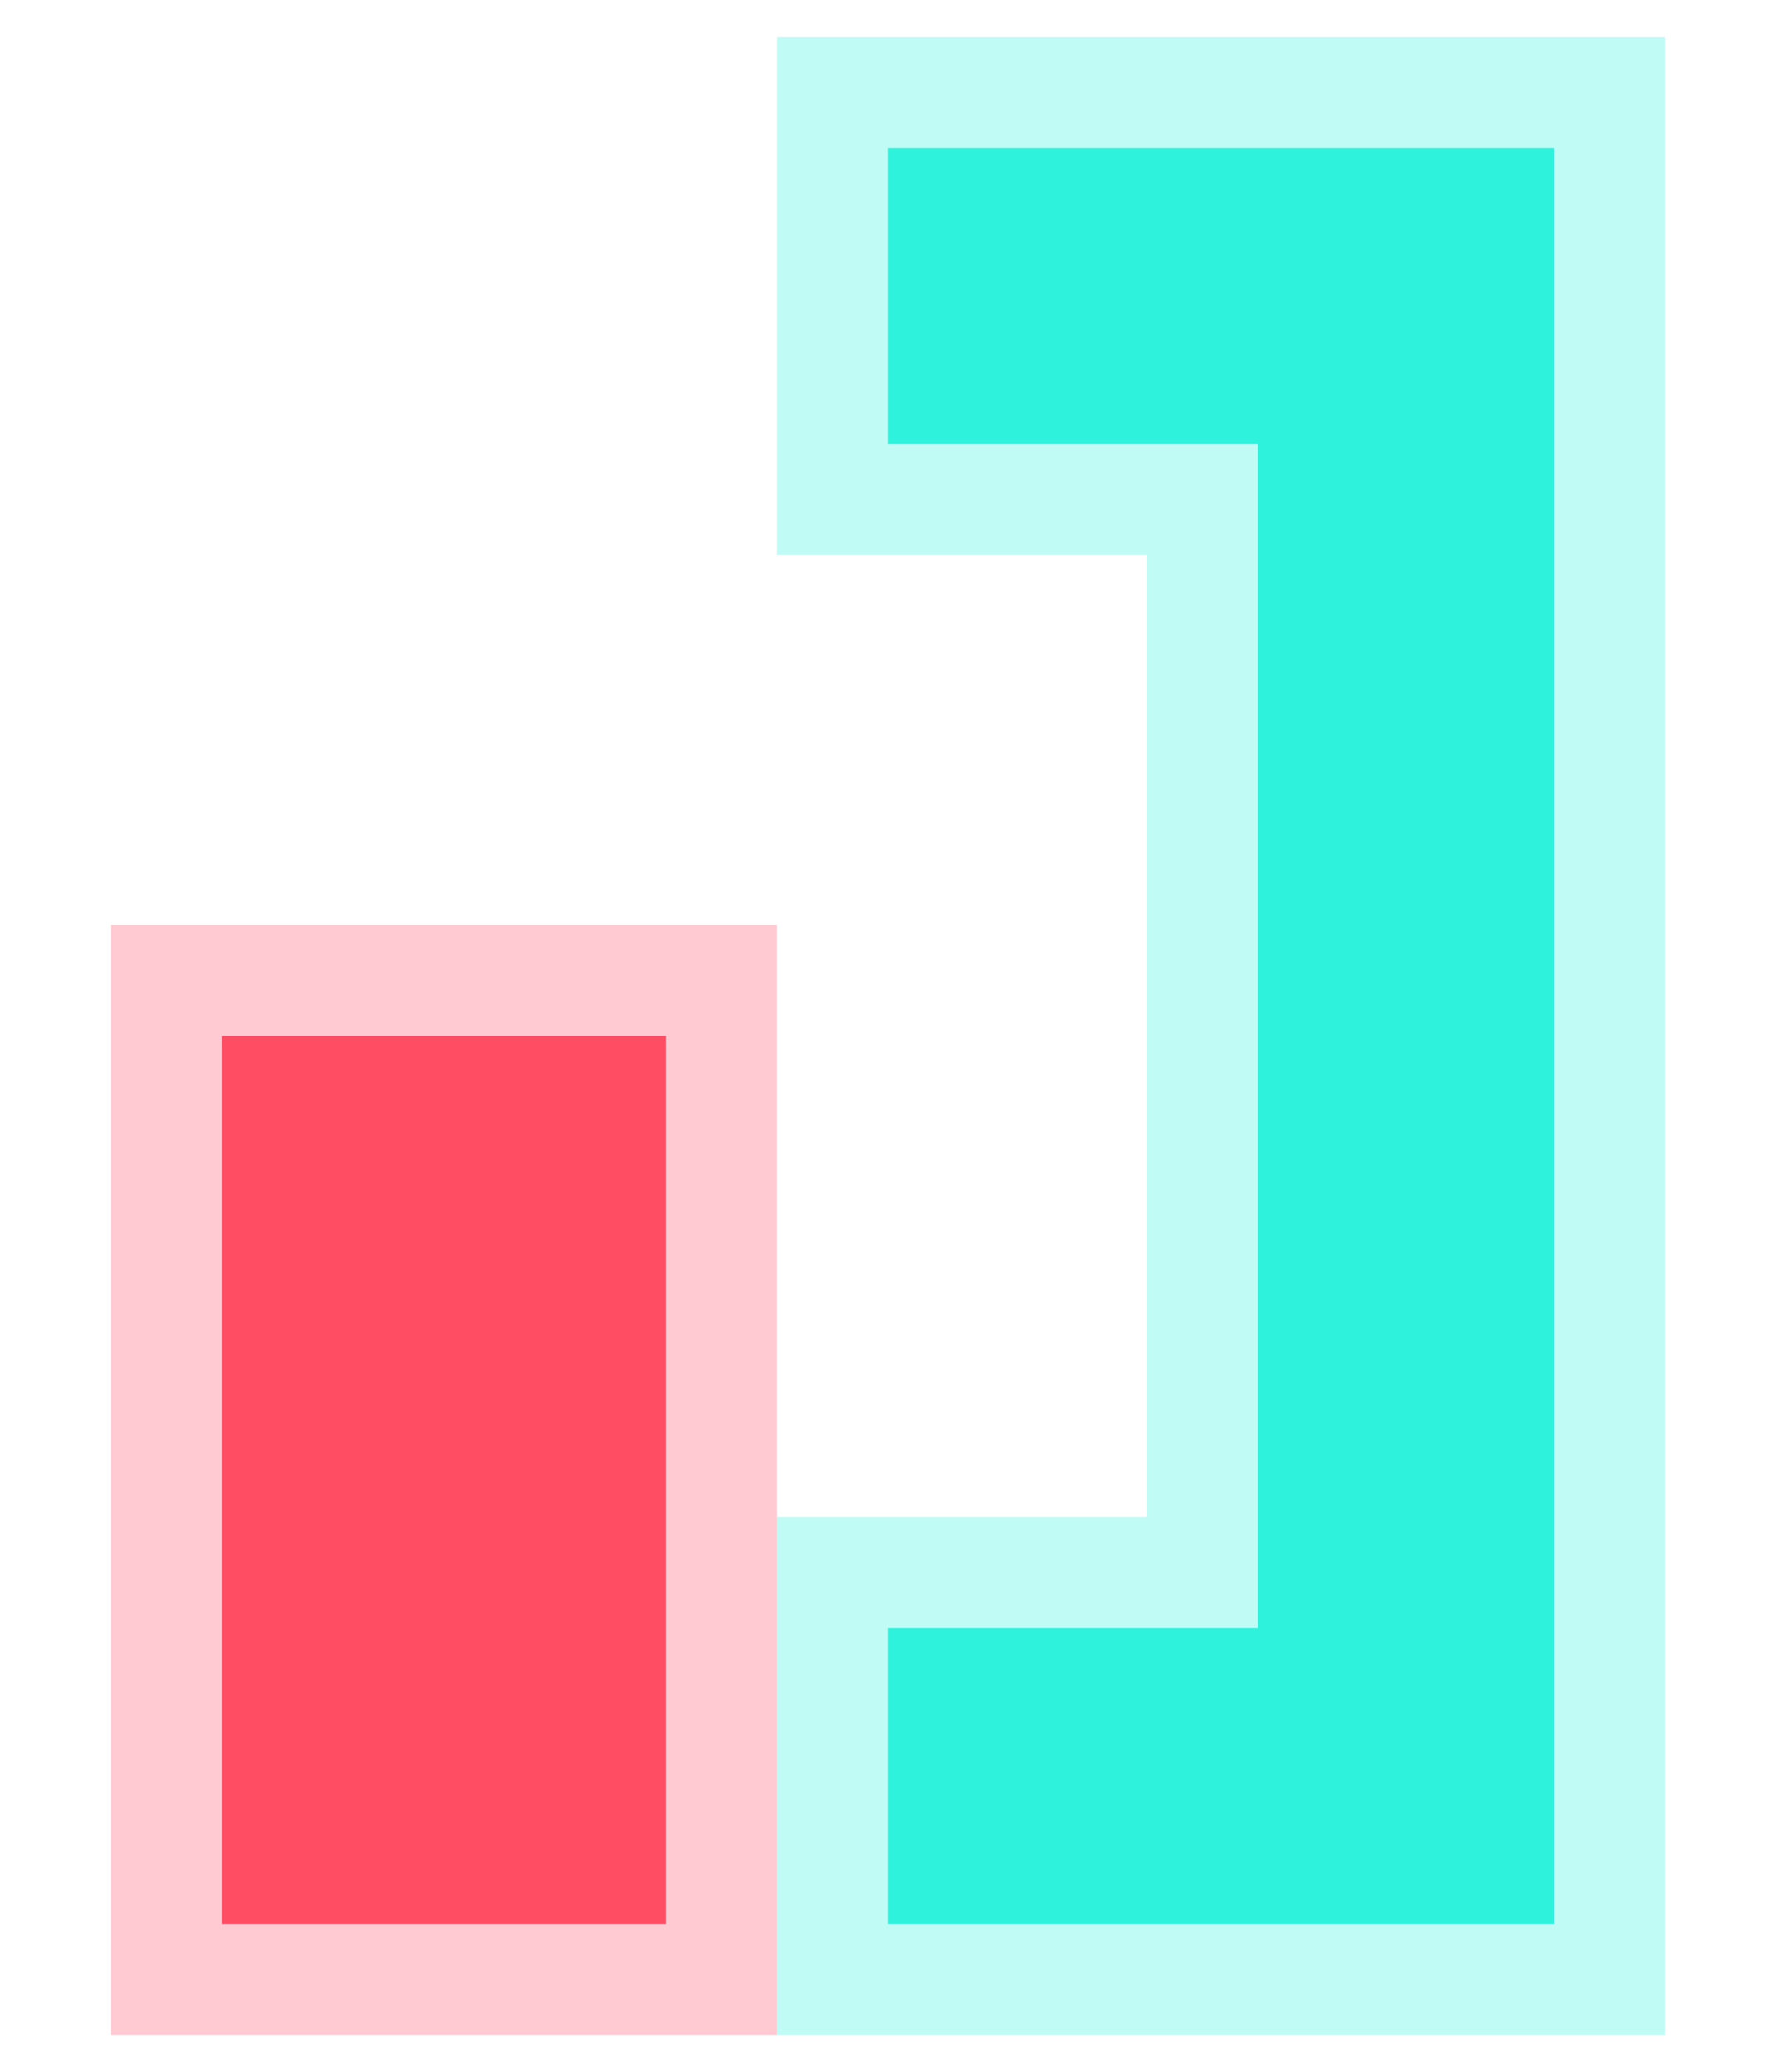
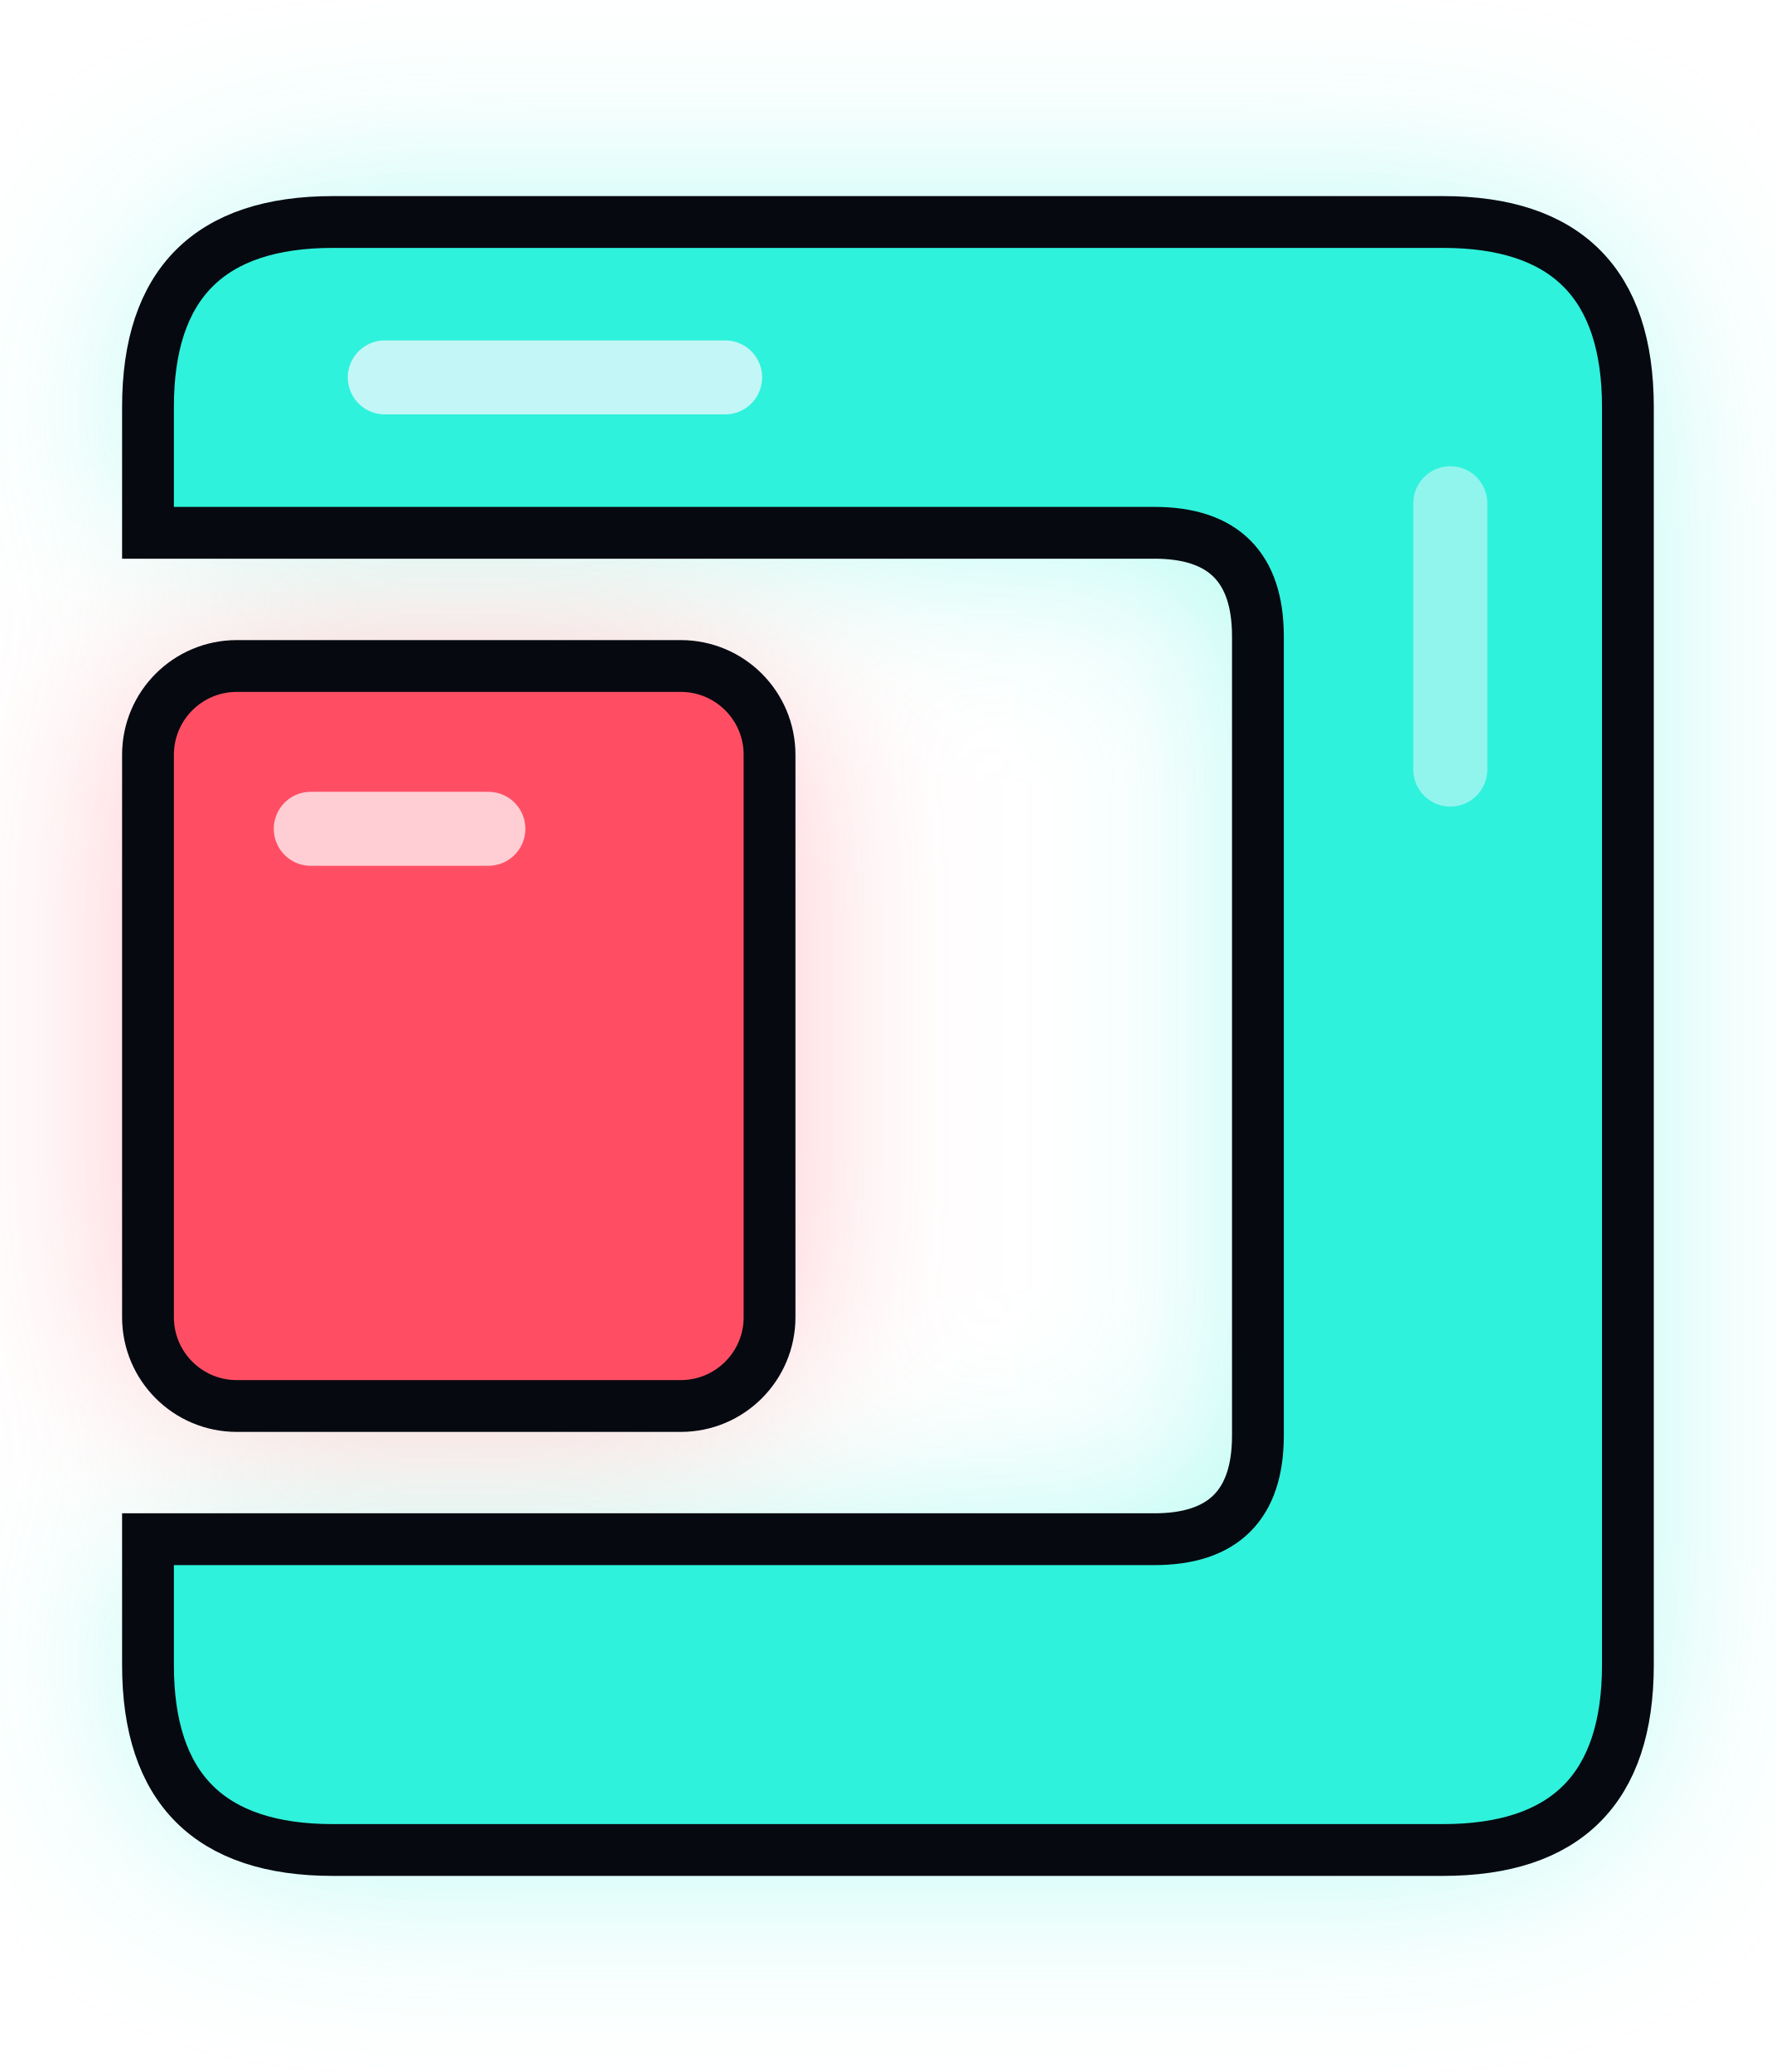
<svg xmlns="http://www.w3.org/2000/svg" viewBox="0 0 24 28" role="img" aria-label="Closing Brackets">
-   <path d="M12 2h9v24h-9v-4h5V6h-5z" fill="none" stroke="#2EF2DC" stroke-width="3" opacity=".3" />
-   <rect x="3" y="14" width="6" height="12" fill="none" stroke="#FF4E64" stroke-width="3" opacity=".3" />
-   <path d="M12 2h9v24h-9v-4h5V6h-5z" fill="#2EF2DC" />
-   <rect x="3" y="14" width="6" height="12" fill="#FF4E64" />
+   <defs>
+     <filter id="mgGlow" x="-60%" y="-60%" width="220%" height="220%">
+       <feGaussianBlur stdDeviation="1.4" />
+     </filter>
+   </defs>
+   <g filter="url(#mgGlow)" opacity="0.4">
+     <path d="M2 5.5Q2 3 4.5 3H19.5Q22 3 22 5.5V22.5Q22 25 19.5 25H4.5Q2 25 2 22.5V20.8H15.6Q17 20.8 17 19.4V8.6Q17 7.2 15.6 7.2H2Z" fill="#2EF2DC" />
+     <rect x="2" y="9" width="8.4" height="10" rx="1.2" fill="#FF4E64" />
+   </g>
+   <path d="M2 5.5Q2 3 4.5 3H19.5Q22 3 22 5.5V22.5Q22 25 19.5 25H4.5Q2 25 2 22.5V20.8H15.6Q17 20.8 17 19.4V8.6Q17 7.2 15.6 7.2H2Z" fill="#2EF2DC" stroke="#060910" stroke-width="0.7" />
+   <rect x="2" y="9" width="8.4" height="10" rx="1.2" fill="#FF4E64" stroke="#060910" stroke-width="0.7" />
+   <g fill="none" stroke-linecap="round" stroke-width="1">
+     <path d="M5.2 5.1H9.8" stroke="#F4F7FF" opacity="0.75" />
+     <path d="M19.6 6.8V10.4" stroke="#F4F7FF" opacity="0.5" />
+     <path d="M4.2 11.2H6.6" stroke="#FFEDF0" opacity="0.8" />
+   </g>
</svg>
